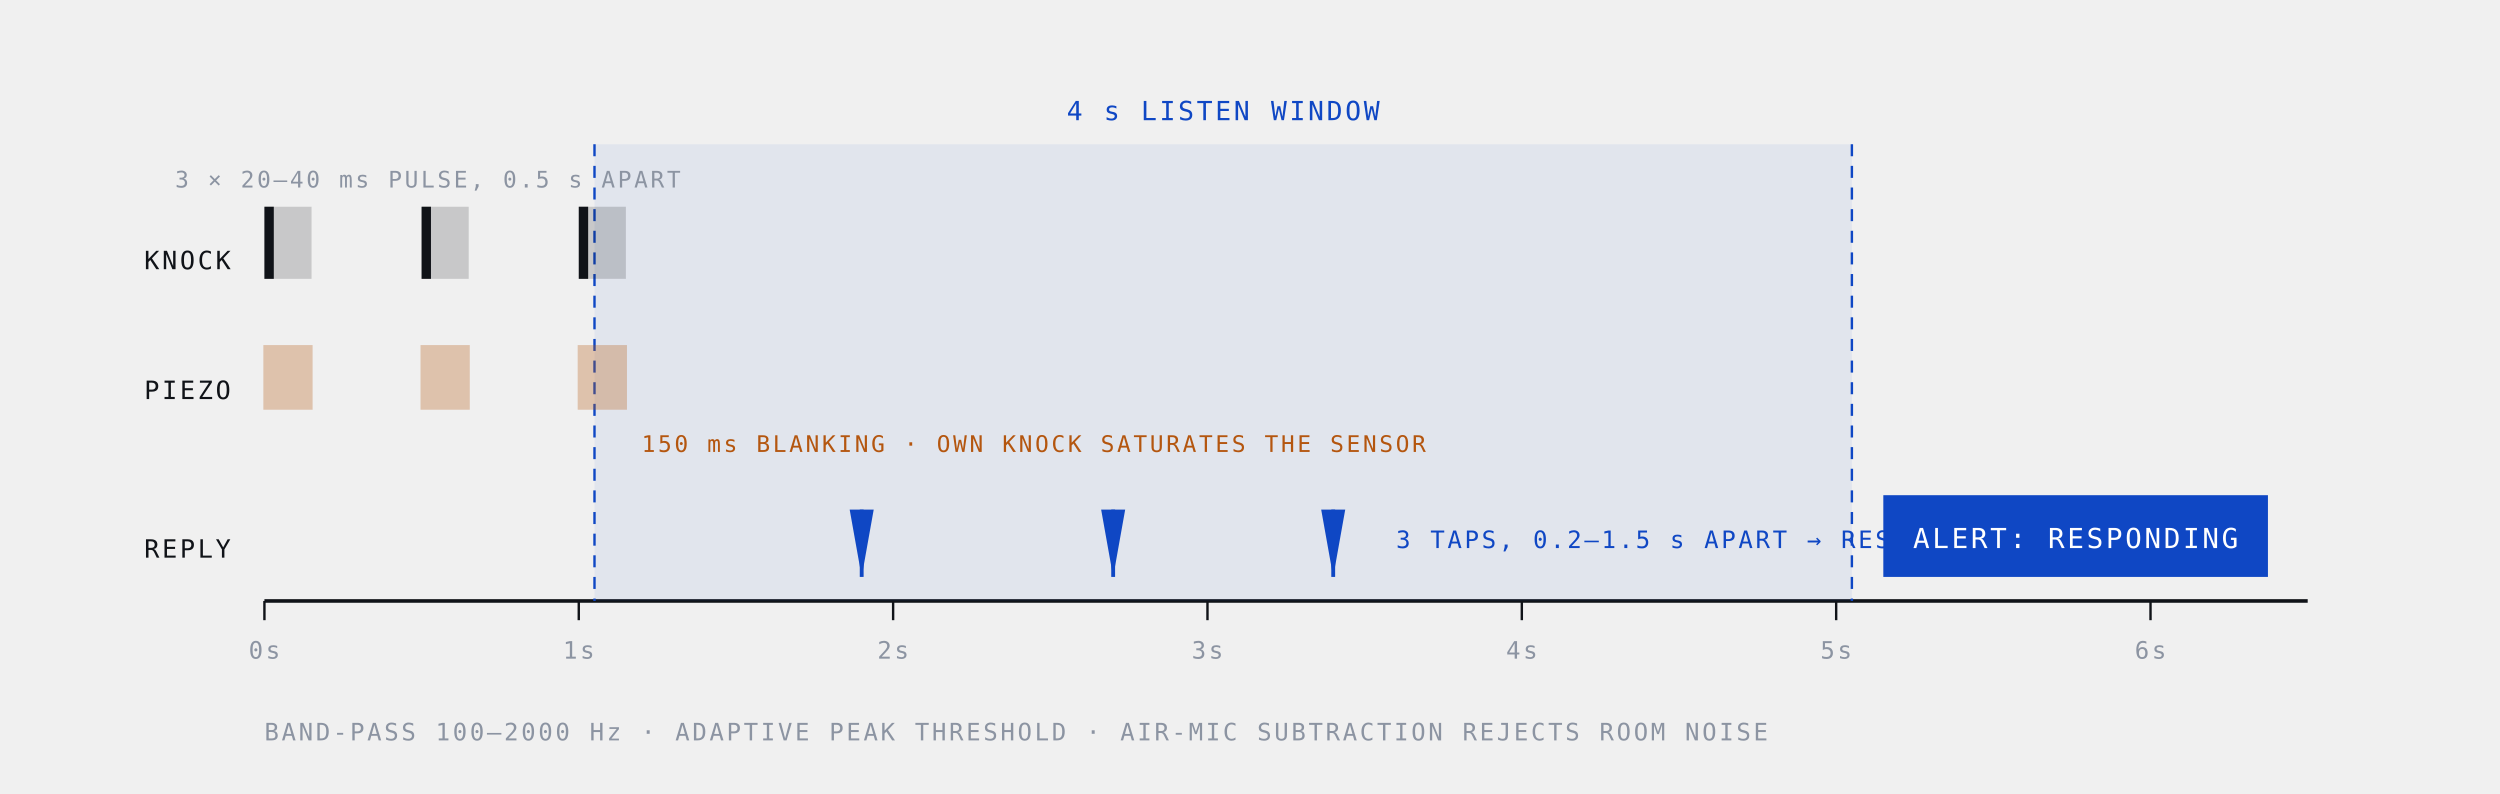
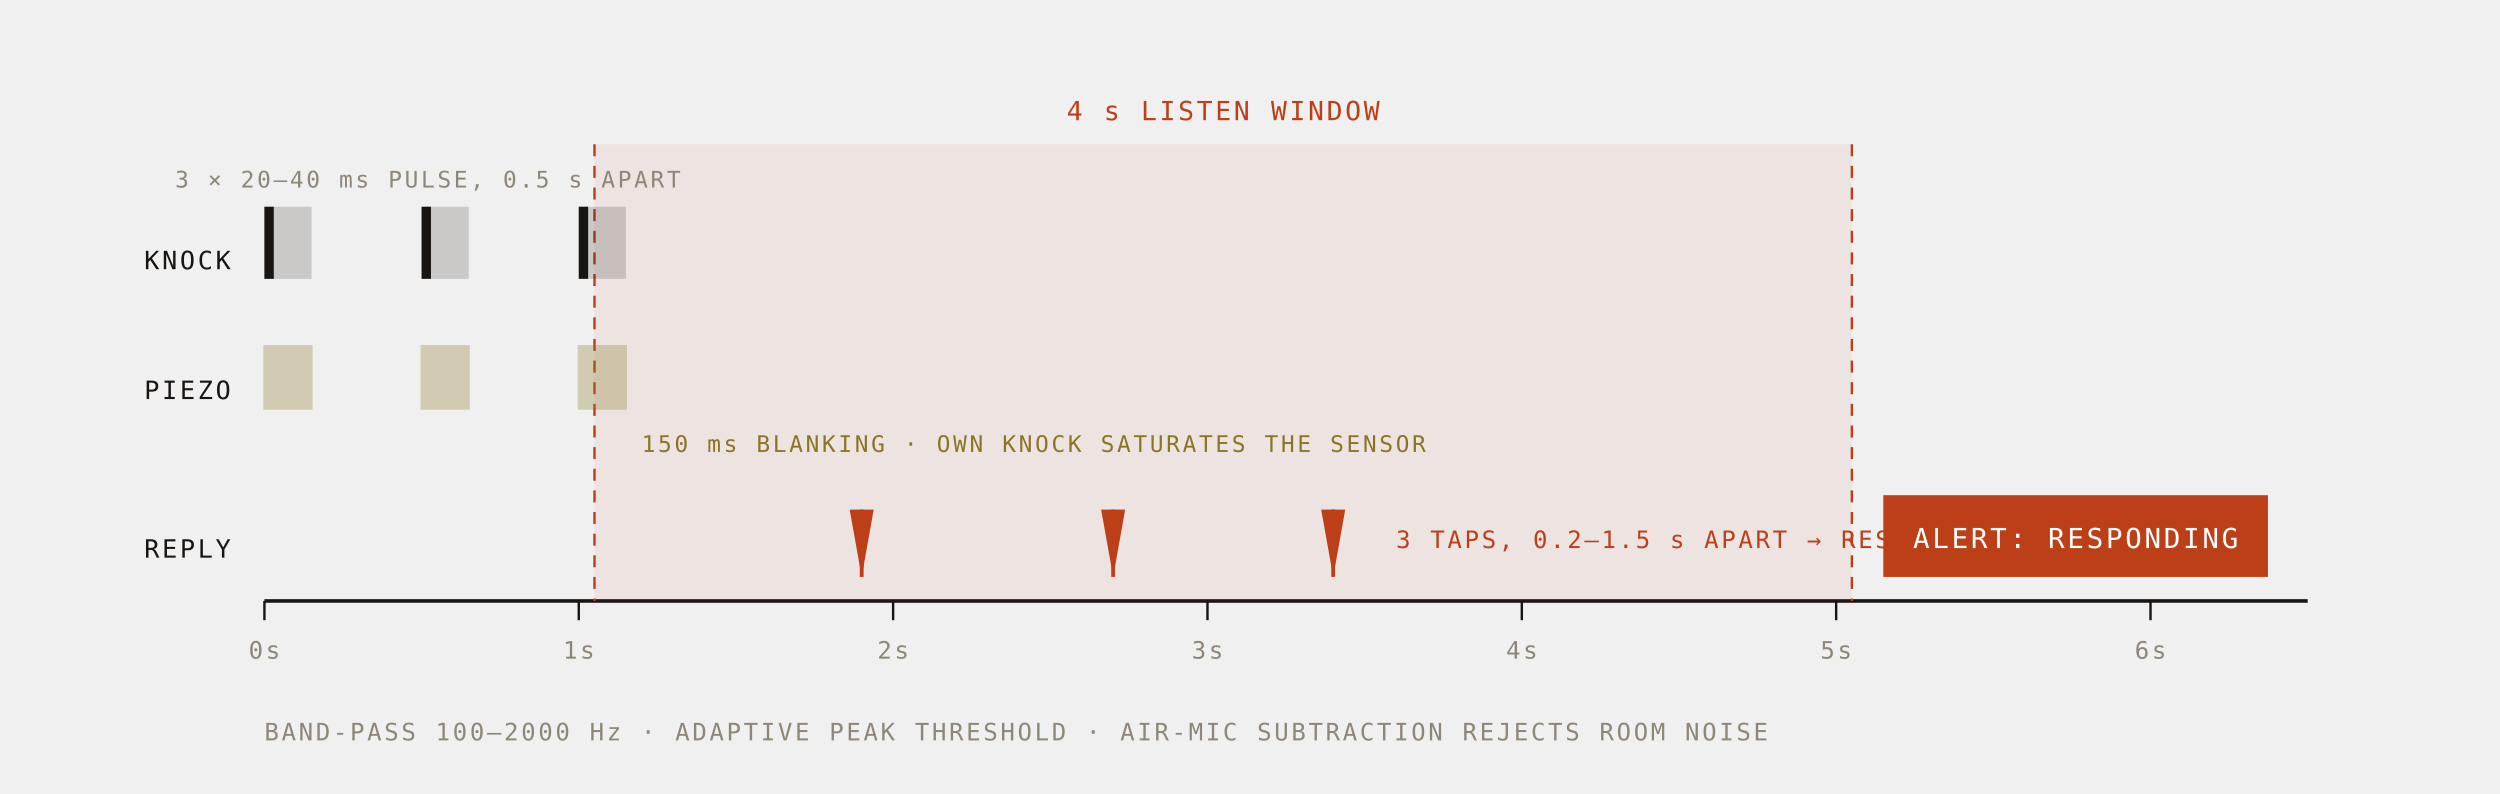
<svg xmlns="http://www.w3.org/2000/svg" viewBox="0 0 1040 330" role="img" aria-label="ECHO knock and listen timing diagram">
  <defs>
    <marker id="a" markerWidth="9" markerHeight="9" refX="8.5" refY="4.5" orient="auto">
-       <path d="M0,0 L9,4.5 L0,9 z" fill="#0f47c4" />
+       <path d="M0,0 L9,4.5 L0,9 z" fill="#BC3F18" />
    </marker>
    <marker id="ad" markerWidth="9" markerHeight="9" refX="8.5" refY="4.5" orient="auto">
-       <path d="M0,0 L9,4.5 L0,9 z" fill="#b4560f" />
+       <path d="M0,0 L9,4.5 L0,9 z" fill="#8A7522" />
    </marker>
    <marker id="ak" markerWidth="8" markerHeight="8" refX="7.5" refY="4" orient="auto">
-       <path d="M0,0 L8,4 L0,8 z" fill="#101318" />
+       <path d="M0,0 L8,4 L0,8 z" fill="#191512" />
    </marker>
  </defs>
  <g font-family="ui-monospace,SFMono-Regular,Menlo,Consolas,monospace" letter-spacing="1.1">
-     <line x1="110" y1="250" x2="960" y2="250" stroke="#101318" stroke-width="1.5" />
-     <line x1="110.0" y1="250" x2="110.0" y2="258" stroke="#101318" stroke-width="1" />
-     <text x="110.0" y="274" fill="#8c94a2" font-size="10" text-anchor="middle">0s</text>
-     <line x1="240.769" y1="250" x2="240.769" y2="258" stroke="#101318" stroke-width="1" />
-     <text x="240.769" y="274" fill="#8c94a2" font-size="10" text-anchor="middle">1s</text>
-     <line x1="371.538" y1="250" x2="371.538" y2="258" stroke="#101318" stroke-width="1" />
-     <text x="371.538" y="274" fill="#8c94a2" font-size="10" text-anchor="middle">2s</text>
-     <line x1="502.308" y1="250" x2="502.308" y2="258" stroke="#101318" stroke-width="1" />
-     <text x="502.308" y="274" fill="#8c94a2" font-size="10" text-anchor="middle">3s</text>
-     <line x1="633.077" y1="250" x2="633.077" y2="258" stroke="#101318" stroke-width="1" />
-     <text x="633.077" y="274" fill="#8c94a2" font-size="10" text-anchor="middle">4s</text>
-     <line x1="763.846" y1="250" x2="763.846" y2="258" stroke="#101318" stroke-width="1" />
-     <text x="763.846" y="274" fill="#8c94a2" font-size="10" text-anchor="middle">5s</text>
-     <line x1="894.615" y1="250" x2="894.615" y2="258" stroke="#101318" stroke-width="1" />
-     <text x="894.615" y="274" fill="#8c94a2" font-size="10" text-anchor="middle">6s</text>
-     <rect x="247.308" y="60" width="523.077" height="190" fill="#0f47c4" opacity=".07" />
-     <line x1="247.308" y1="60" x2="247.308" y2="250" stroke="#0f47c4" stroke-width="1" stroke-dasharray="5 4" />
-     <line x1="770.385" y1="60" x2="770.385" y2="250" stroke="#0f47c4" stroke-width="1" stroke-dasharray="5 4" />
-     <text x="508.846" y="50" fill="#0f47c4" font-size="11" text-anchor="middle">4 s LISTEN WINDOW</text>
-     <text x="96" y="112" fill="#101318" font-size="10.5" text-anchor="end">KNOCK</text>
-     <rect x="110.0" y="86" width="3.9" height="30" fill="#101318" />
-     <rect x="110.0" y="86" width="19.6" height="30" fill="#101318" opacity=".18" />
-     <rect x="175.385" y="86" width="3.9" height="30" fill="#101318" />
-     <rect x="175.385" y="86" width="19.6" height="30" fill="#101318" opacity=".18" />
-     <rect x="240.769" y="86" width="3.9" height="30" fill="#101318" />
-     <rect x="240.769" y="86" width="19.6" height="30" fill="#101318" opacity=".18" />
-     <text x="178.0" y="78" fill="#8c94a2" font-size="9.5" text-anchor="middle">3 × 20–40 ms PULSE, 0.5 s APART</text>
-     <text x="96" y="166" fill="#101318" font-size="10.5" text-anchor="end">PIEZO</text>
-     <rect x="110.0" y="144" width="19.6" height="26" fill="#b4560f" opacity=".3" stroke="#b4560f" stroke-width=".9" />
-     <rect x="175.385" y="144" width="19.6" height="26" fill="#b4560f" opacity=".3" stroke="#b4560f" stroke-width=".9" />
-     <rect x="240.769" y="144" width="19.6" height="26" fill="#b4560f" opacity=".3" stroke="#b4560f" stroke-width=".9" />
-     <text x="266.923" y="188" fill="#b4560f" font-size="9.5">150 ms BLANKING · OWN KNOCK SATURATES THE SENSOR</text>
-     <text x="96" y="232" fill="#101318" font-size="10.5" text-anchor="end">REPLY</text>
-     <path d="M358.462,240 L353.462,212 L363.462,212 Z" fill="#0f47c4" />
-     <line x1="358.462" y1="212" x2="358.462" y2="240" stroke="#0f47c4" stroke-width="1.6" />
-     <path d="M463.077,240 L458.077,212 L468.077,212 Z" fill="#0f47c4" />
-     <line x1="463.077" y1="212" x2="463.077" y2="240" stroke="#0f47c4" stroke-width="1.6" />
-     <path d="M554.615,240 L549.615,212 L559.615,212 Z" fill="#0f47c4" />
-     <line x1="554.615" y1="212" x2="554.615" y2="240" stroke="#0f47c4" stroke-width="1.6" />
-     <text x="580.769" y="228" fill="#0f47c4" font-size="10">3 TAPS, 0.2–1.5 s APART → RESPONDING</text>
-     <rect x="783.462" y="206" width="160" height="34" fill="#0f47c4" />
+     <line x1="110" y1="250" x2="960" y2="250" stroke="#191512" stroke-width="1.5" />
+     <line x1="110.0" y1="250" x2="110.0" y2="258" stroke="#191512" stroke-width="1" />
+     <text x="110.0" y="274" fill="#8E8676" font-size="10" text-anchor="middle">0s</text>
+     <line x1="240.769" y1="250" x2="240.769" y2="258" stroke="#191512" stroke-width="1" />
+     <text x="240.769" y="274" fill="#8E8676" font-size="10" text-anchor="middle">1s</text>
+     <line x1="371.538" y1="250" x2="371.538" y2="258" stroke="#191512" stroke-width="1" />
+     <text x="371.538" y="274" fill="#8E8676" font-size="10" text-anchor="middle">2s</text>
+     <line x1="502.308" y1="250" x2="502.308" y2="258" stroke="#191512" stroke-width="1" />
+     <text x="502.308" y="274" fill="#8E8676" font-size="10" text-anchor="middle">3s</text>
+     <line x1="633.077" y1="250" x2="633.077" y2="258" stroke="#191512" stroke-width="1" />
+     <text x="633.077" y="274" fill="#8E8676" font-size="10" text-anchor="middle">4s</text>
+     <line x1="763.846" y1="250" x2="763.846" y2="258" stroke="#191512" stroke-width="1" />
+     <text x="763.846" y="274" fill="#8E8676" font-size="10" text-anchor="middle">5s</text>
+     <line x1="894.615" y1="250" x2="894.615" y2="258" stroke="#191512" stroke-width="1" />
+     <text x="894.615" y="274" fill="#8E8676" font-size="10" text-anchor="middle">6s</text>
+     <rect x="247.308" y="60" width="523.077" height="190" fill="#BC3F18" opacity=".07" />
+     <line x1="247.308" y1="60" x2="247.308" y2="250" stroke="#BC3F18" stroke-width="1" stroke-dasharray="5 4" />
+     <line x1="770.385" y1="60" x2="770.385" y2="250" stroke="#BC3F18" stroke-width="1" stroke-dasharray="5 4" />
+     <text x="508.846" y="50" fill="#BC3F18" font-size="11" text-anchor="middle">4 s LISTEN WINDOW</text>
+     <text x="96" y="112" fill="#191512" font-size="10.5" text-anchor="end">KNOCK</text>
+     <rect x="110.0" y="86" width="3.9" height="30" fill="#191512" />
+     <rect x="110.0" y="86" width="19.6" height="30" fill="#191512" opacity=".18" />
+     <rect x="175.385" y="86" width="3.9" height="30" fill="#191512" />
+     <rect x="175.385" y="86" width="19.6" height="30" fill="#191512" opacity=".18" />
+     <rect x="240.769" y="86" width="3.9" height="30" fill="#191512" />
+     <rect x="240.769" y="86" width="19.6" height="30" fill="#191512" opacity=".18" />
+     <text x="178.0" y="78" fill="#8E8676" font-size="9.5" text-anchor="middle">3 × 20–40 ms PULSE, 0.5 s APART</text>
+     <text x="96" y="166" fill="#191512" font-size="10.5" text-anchor="end">PIEZO</text>
+     <rect x="110.0" y="144" width="19.6" height="26" fill="#8A7522" opacity=".3" stroke="#8A7522" stroke-width=".9" />
+     <rect x="175.385" y="144" width="19.6" height="26" fill="#8A7522" opacity=".3" stroke="#8A7522" stroke-width=".9" />
+     <rect x="240.769" y="144" width="19.6" height="26" fill="#8A7522" opacity=".3" stroke="#8A7522" stroke-width=".9" />
+     <text x="266.923" y="188" fill="#8A7522" font-size="9.5">150 ms BLANKING · OWN KNOCK SATURATES THE SENSOR</text>
+     <text x="96" y="232" fill="#191512" font-size="10.5" text-anchor="end">REPLY</text>
+     <path d="M358.462,240 L353.462,212 L363.462,212 Z" fill="#BC3F18" />
+     <line x1="358.462" y1="212" x2="358.462" y2="240" stroke="#BC3F18" stroke-width="1.6" />
+     <path d="M463.077,240 L458.077,212 L468.077,212 Z" fill="#BC3F18" />
+     <line x1="463.077" y1="212" x2="463.077" y2="240" stroke="#BC3F18" stroke-width="1.6" />
+     <path d="M554.615,240 L549.615,212 L559.615,212 Z" fill="#BC3F18" />
+     <line x1="554.615" y1="212" x2="554.615" y2="240" stroke="#BC3F18" stroke-width="1.6" />
+     <text x="580.769" y="228" fill="#BC3F18" font-size="10">3 TAPS, 0.2–1.5 s APART → RESPONDING</text>
+     <rect x="783.462" y="206" width="160" height="34" fill="#BC3F18" />
    <text x="863.462" y="228" fill="#fff" font-size="11.5" text-anchor="middle">ALERT: RESPONDING</text>
-     <text x="110" y="308" fill="#8c94a2" font-size="10">BAND-PASS 100–2000 Hz · ADAPTIVE PEAK THRESHOLD · AIR-MIC SUBTRACTION REJECTS ROOM NOISE</text>
+     <text x="110" y="308" fill="#8E8676" font-size="10">BAND-PASS 100–2000 Hz · ADAPTIVE PEAK THRESHOLD · AIR-MIC SUBTRACTION REJECTS ROOM NOISE</text>
  </g>
</svg>
